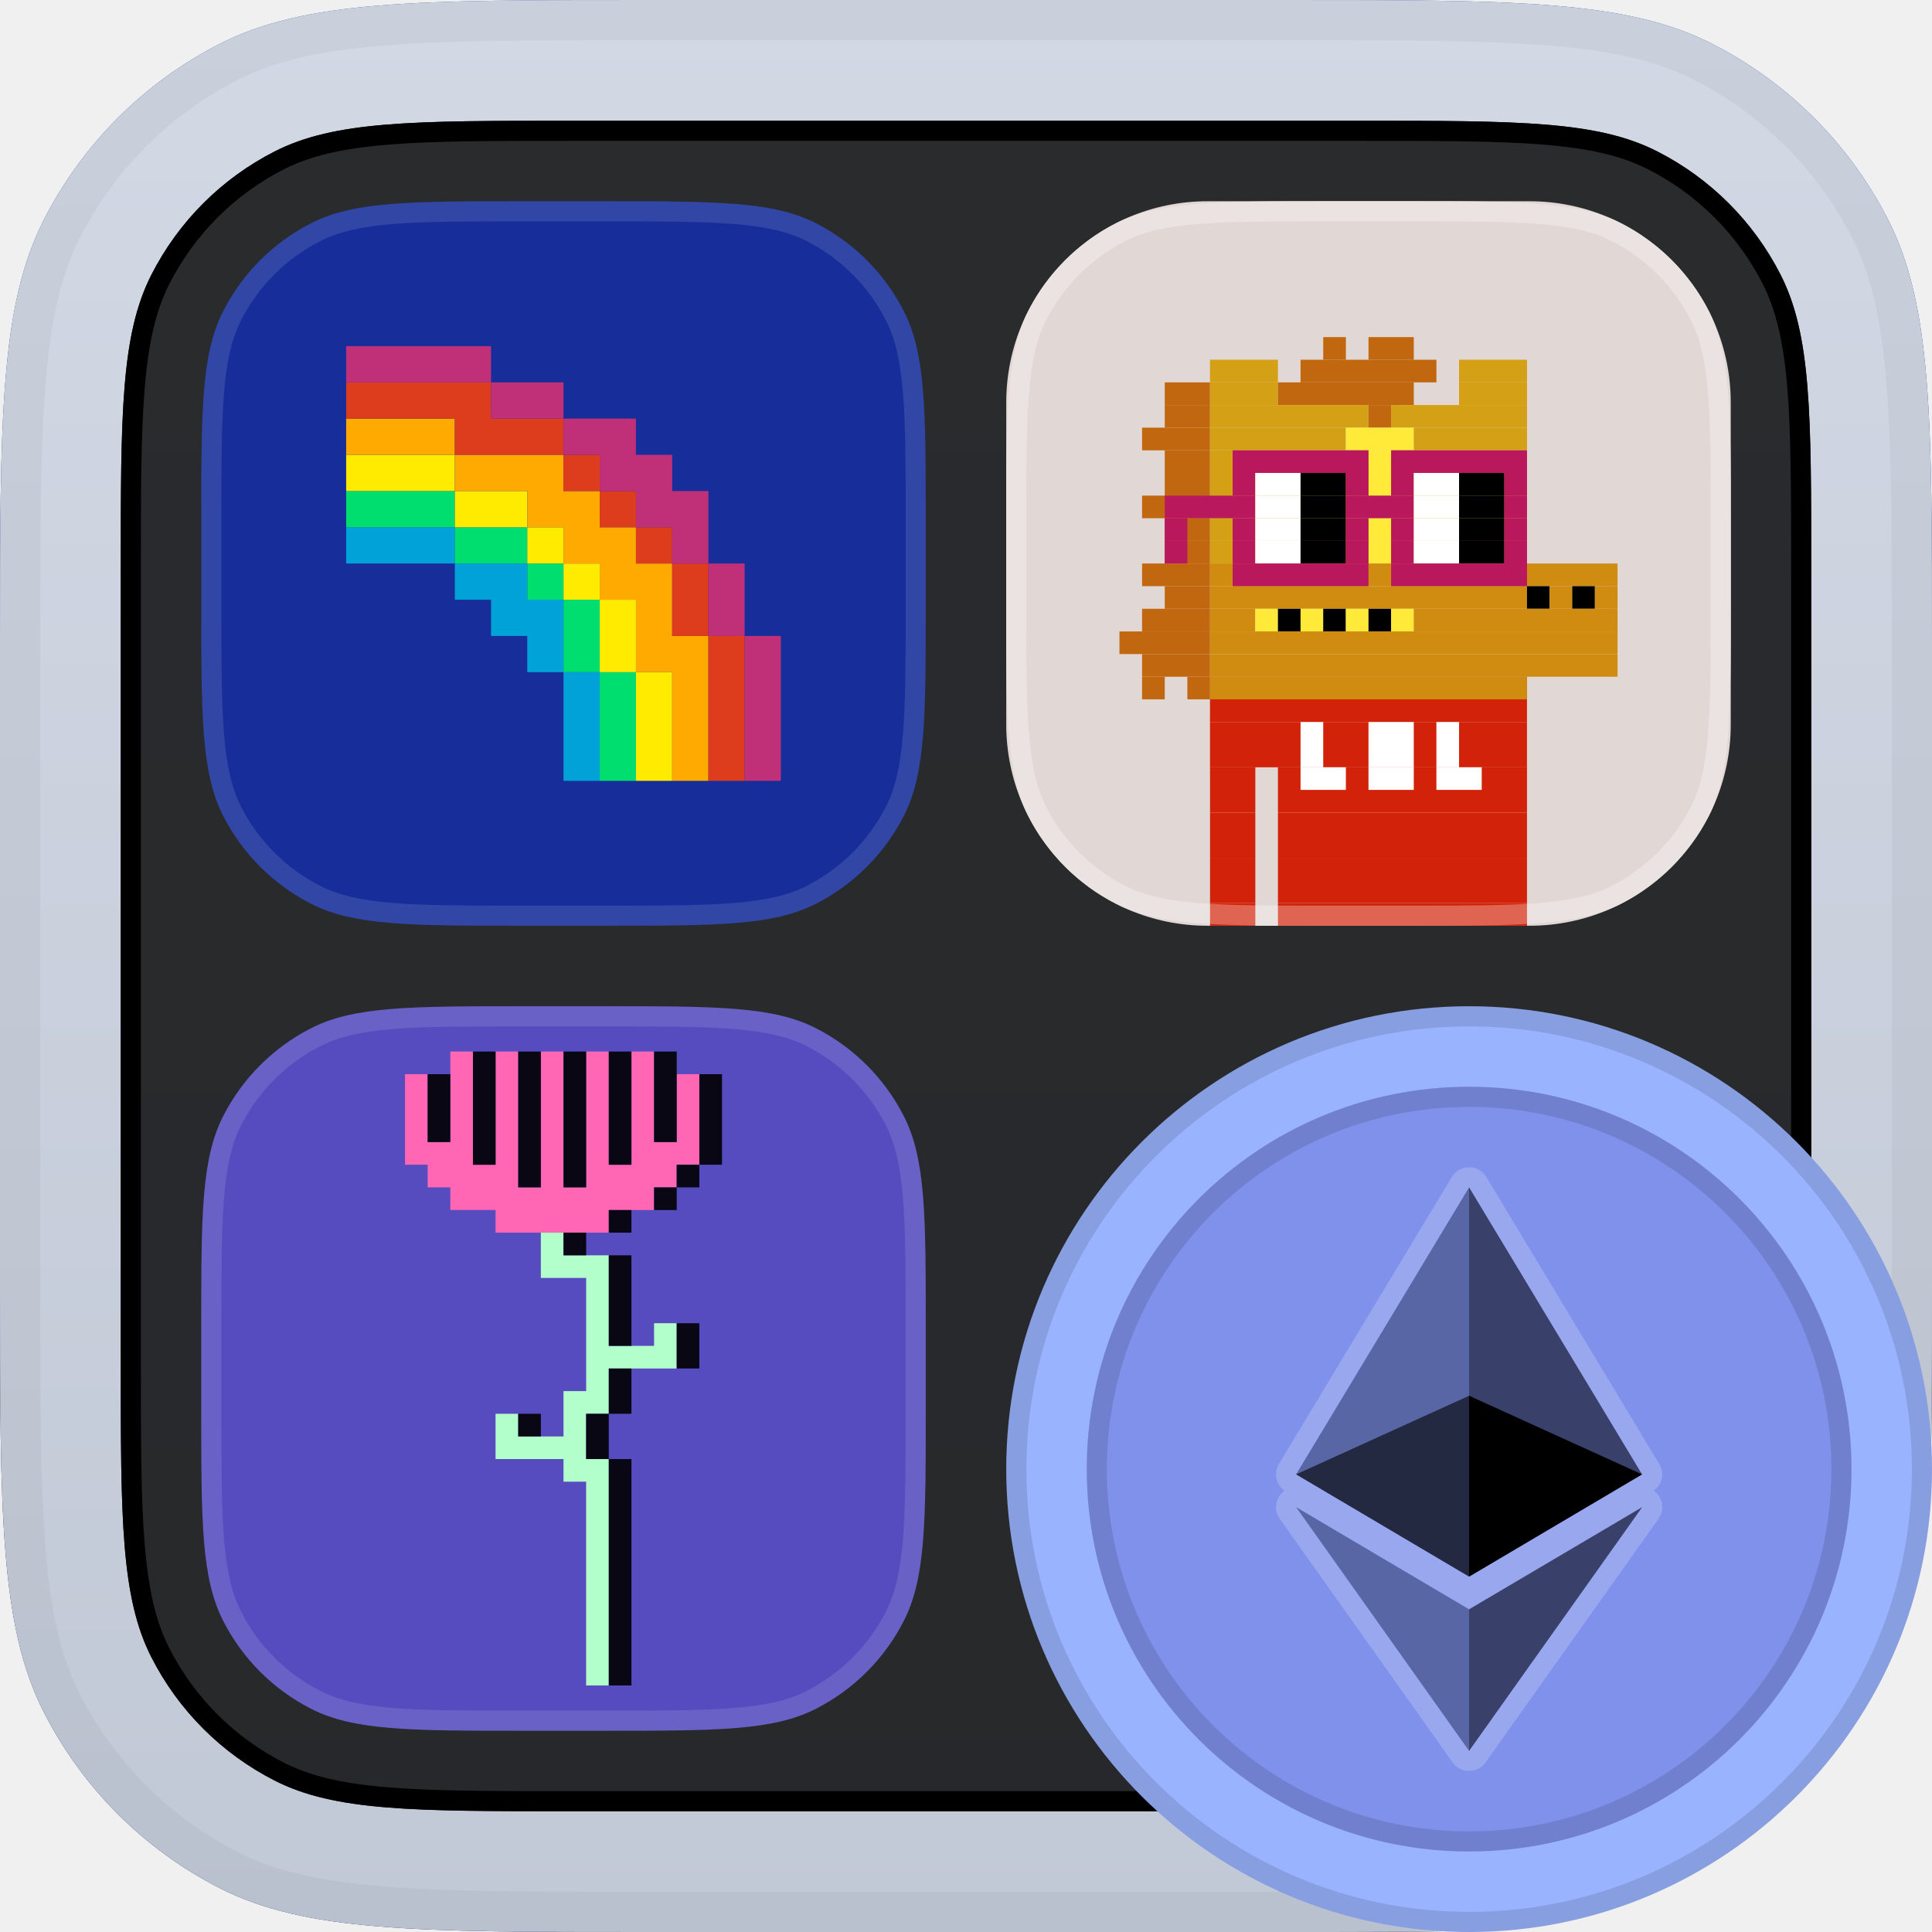
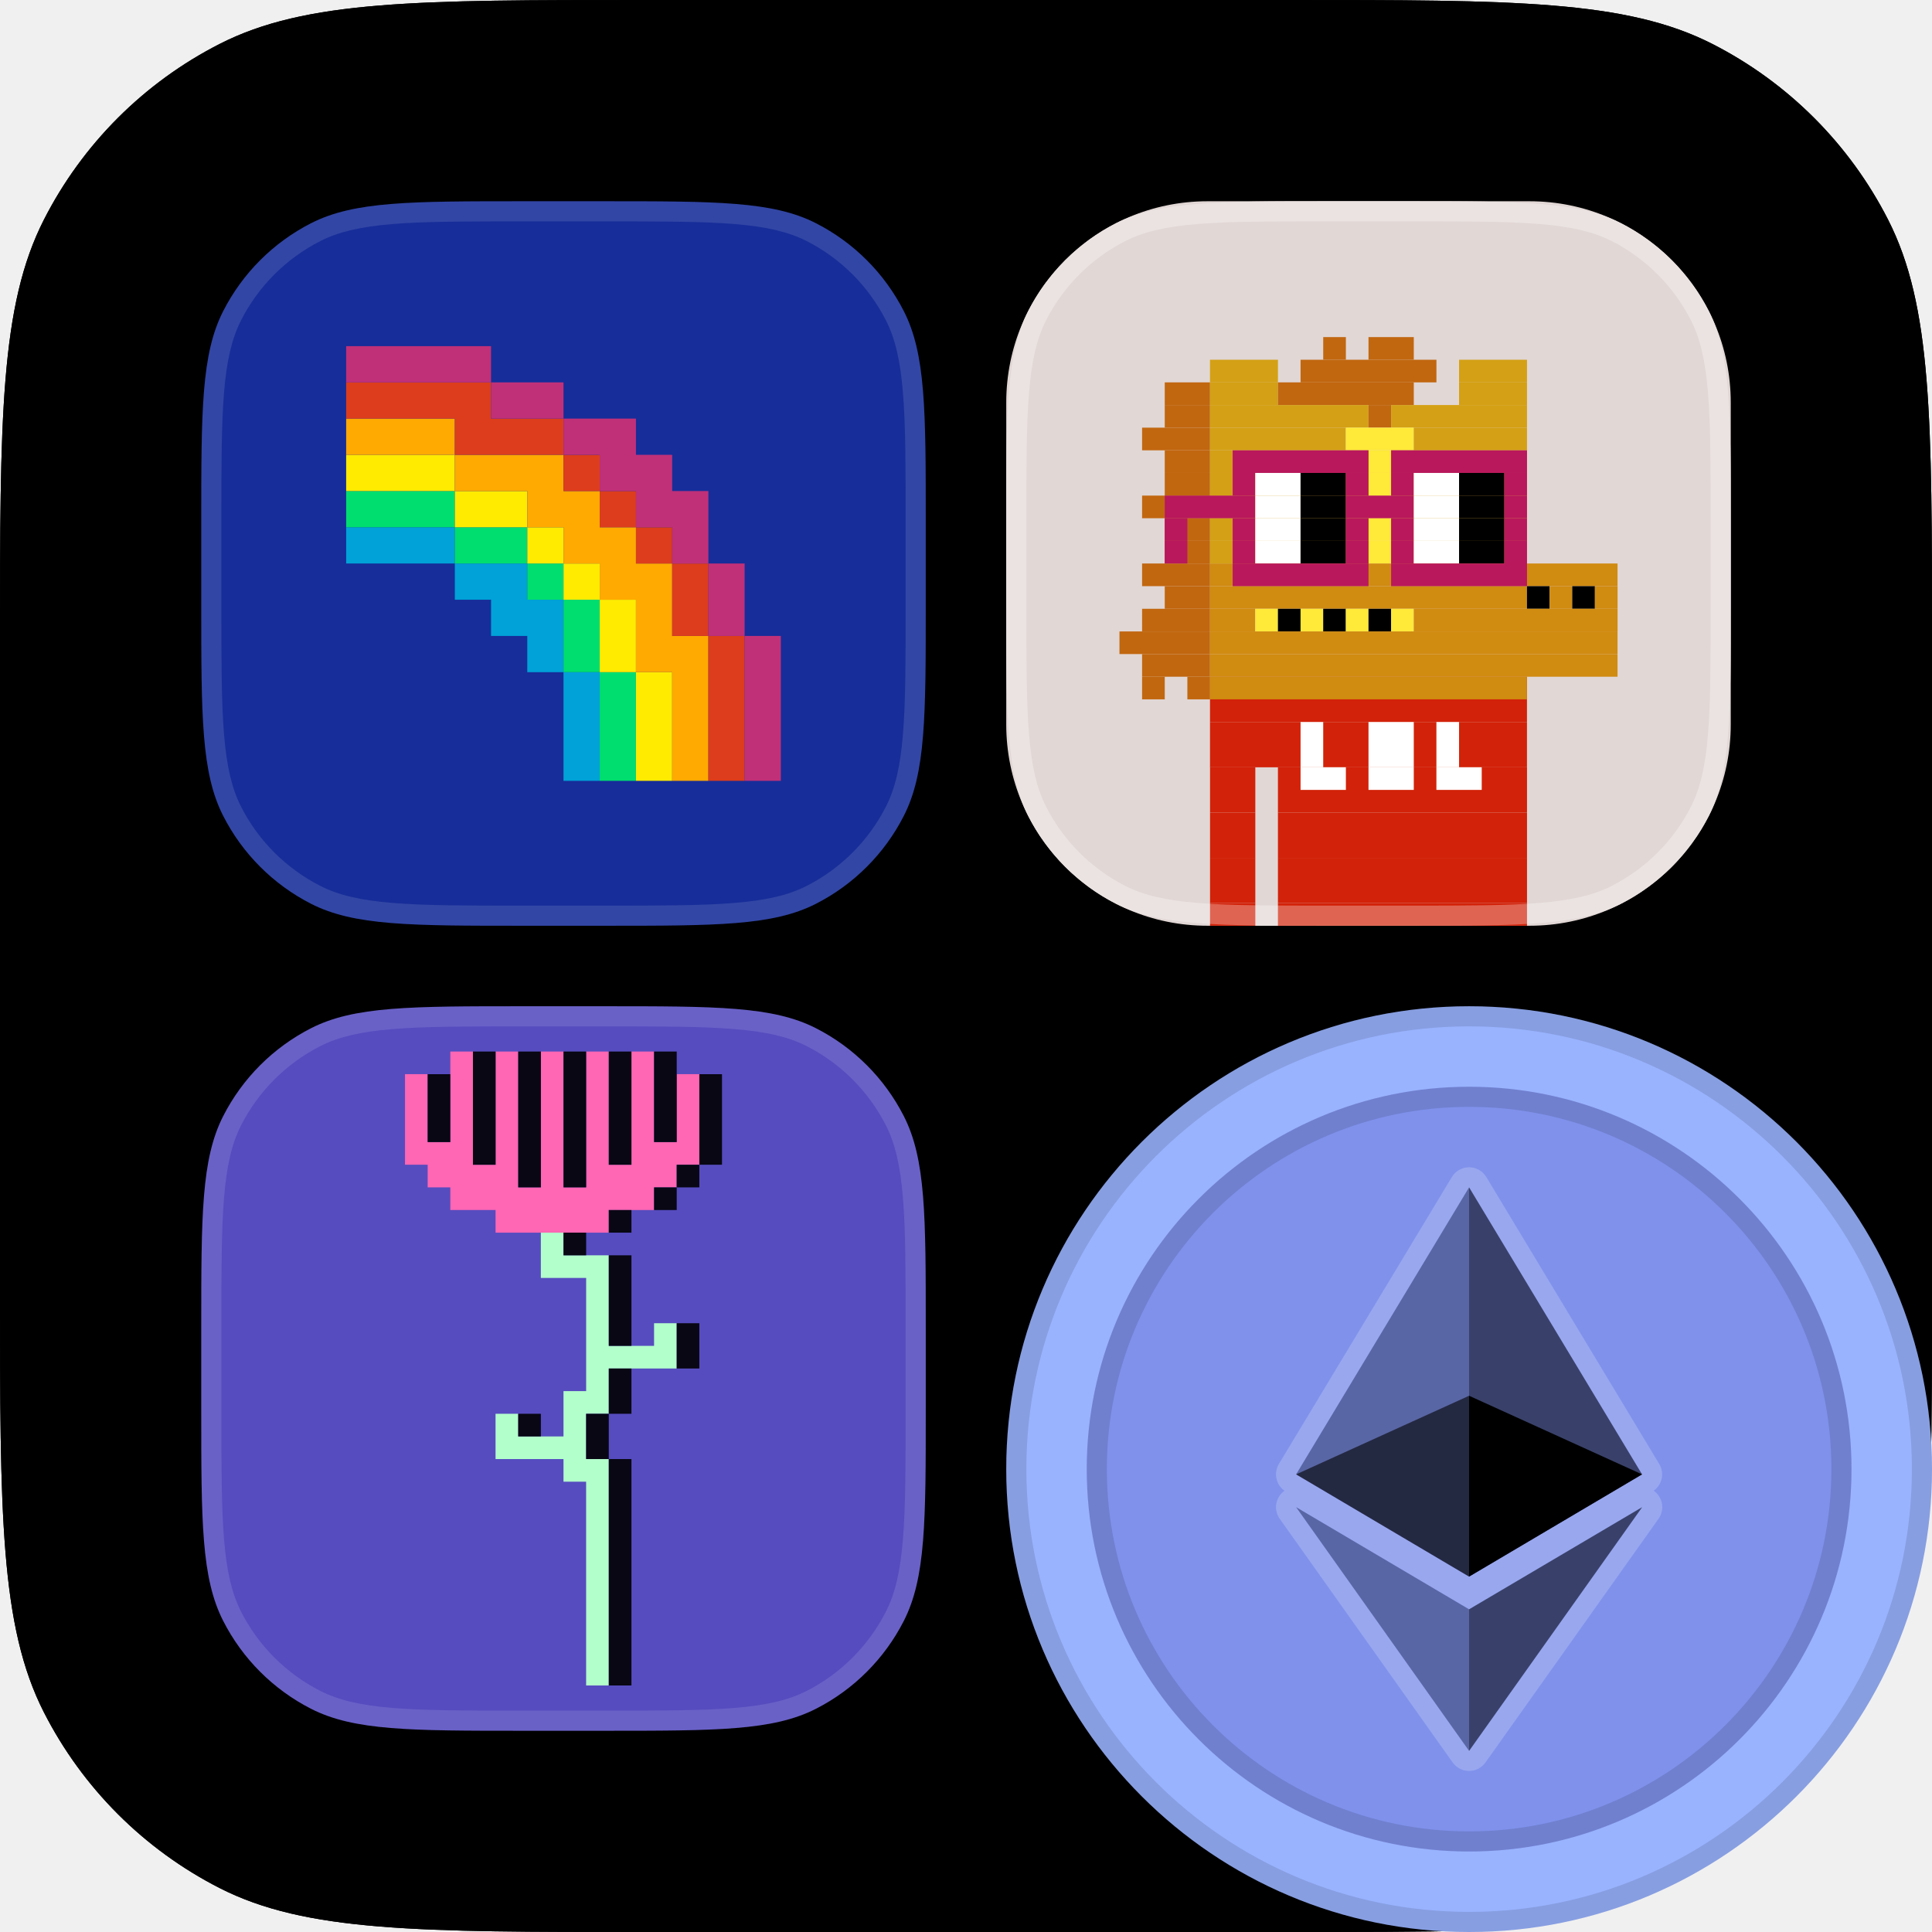
<svg xmlns="http://www.w3.org/2000/svg" fill="none" viewBox="0 0 48 48">
  <path fill="url(#a)" d="M1.09 5.46C0 7.6 0 10.4 0 16v16c0 5.6 0 8.4 1.09 10.54a10 10 0 0 0 4.37 4.37C7.6 48 10.4 48 16 48h16c1.752 0 3.23 0 4.5-.033 0-1.362 0-2.044.066-2.616a10 10 0 0 1 8.785-8.785c.572-.066 1.254-.066 2.616-.066C48 35.23 48 33.752 48 32V16c0-5.6 0-8.4-1.09-10.54a10 10 0 0 0-4.37-4.37C40.4 0 37.6 0 32 0H16C10.4 0 7.6 0 5.46 1.09a10 10 0 0 0-4.37 4.37Z" />
  <path fill="url(#b)" d="M1.09 5.46C0 7.6 0 10.4 0 16v16c0 5.6 0 8.4 1.09 10.54a10 10 0 0 0 4.37 4.37C7.6 48 10.4 48 16 48h16c1.752 0 3.23 0 4.5-.033 0-1.362 0-2.044.066-2.616a10 10 0 0 1 8.785-8.785c.572-.066 1.254-.066 2.616-.066C48 35.23 48 33.752 48 32V16c0-5.6 0-8.4-1.09-10.54a10 10 0 0 0-4.37-4.37C40.4 0 37.6 0 32 0H16C10.4 0 7.6 0 5.46 1.09a10 10 0 0 0-4.37 4.37Z" />
  <path fill="#000" fill-opacity=".04" fill-rule="evenodd" d="M35.5 35.5h11.486C47 34.475 47 33.32 47 32V16c0-2.817 0-4.87-.133-6.487-.131-1.605-.387-2.694-.848-3.599a9 9 0 0 0-3.933-3.933c-.905-.461-1.994-.717-3.6-.848C36.87 1 34.816 1 32 1H16c-2.817 0-4.87 0-6.487.133-1.605.131-2.694.387-3.599.848a9 9 0 0 0-3.933 3.933c-.461.905-.717 1.994-.848 3.6C1 11.13 1 13.183 1 16v16c0 2.817 0 4.87.133 6.486.131 1.606.387 2.695.848 3.6a9 9 0 0 0 3.933 3.933c.905.461 1.994.717 3.6.848C11.13 47 13.183 47 16 47h16c1.32 0 2.475 0 3.5-.014V35.5Zm1 12.467C35.23 48 33.752 48 32 48H16c-5.6 0-8.4 0-10.54-1.09a10 10 0 0 1-4.37-4.37C0 40.4 0 37.6 0 32V16c0-5.6 0-8.4 1.09-10.54a10 10 0 0 1 4.37-4.37C7.6 0 10.4 0 16 0h16c5.6 0 8.4 0 10.54 1.09a10 10 0 0 1 4.37 4.37C48 7.6 48 10.4 48 16v16c0 1.752 0 3.23-.033 4.5H36.5v11.467Z" clip-rule="evenodd" />
  <path fill="#000" fill-opacity=".8" d="M3 14.2c0-3.92 0-5.88.763-7.378a7 7 0 0 1 3.06-3.059C8.318 3 10.28 3 14.2 3h19.6c3.92 0 5.88 0 7.378.763a7 7 0 0 1 3.059 3.06C45 8.318 45 10.28 45 14.2v19.6c0 3.92 0 5.88-.763 7.378a7 7 0 0 1-3.06 3.059C39.682 45 37.72 45 33.8 45H14.2c-3.92 0-5.88 0-7.378-.763a7 7 0 0 1-3.059-3.06C3 39.682 3 37.72 3 33.8V14.2Z" />
  <path fill="#000" fill-rule="evenodd" d="M33.8 3.5H14.2c-1.968 0-3.415 0-4.557.094-1.136.093-1.927.275-2.594.614A6.5 6.5 0 0 0 4.21 7.05c-.34.667-.522 1.458-.615 2.594C3.5 10.785 3.5 12.232 3.5 14.2v19.6c0 1.968 0 3.415.094 4.557.093 1.136.275 1.928.614 2.594a6.5 6.5 0 0 0 2.841 2.84c.667.34 1.458.522 2.594.615 1.142.094 2.589.094 4.557.094h19.6c1.968 0 3.415 0 4.557-.094 1.136-.093 1.928-.275 2.594-.614a6.499 6.499 0 0 0 2.84-2.841c.34-.666.522-1.458.615-2.594.094-1.142.094-2.589.094-4.557V14.2c0-1.968 0-3.415-.094-4.557-.093-1.136-.275-1.927-.614-2.594a6.5 6.5 0 0 0-2.841-2.84c-.666-.34-1.458-.522-2.594-.615C37.215 3.5 35.768 3.5 33.8 3.5ZM3.763 6.822C3 8.32 3 10.28 3 14.2v19.6c0 3.92 0 5.88.763 7.378a7 7 0 0 0 3.06 3.059C8.318 45 10.28 45 14.2 45h19.6c3.92 0 5.88 0 7.378-.763a7 7 0 0 0 3.059-3.06C45 39.682 45 37.72 45 33.8V14.2c0-3.92 0-5.88-.763-7.378a7 7 0 0 0-3.06-3.059C39.682 3 37.72 3 33.8 3H14.2c-3.92 0-5.88 0-7.378.763a7 7 0 0 0-3.059 3.06Z" clip-rule="evenodd" />
  <path fill="#DFD7D5" d="M25 13c0-2.8 0-4.2.545-5.27a5 5 0 0 1 2.185-2.185C28.8 5 30.2 5 33 5h2c2.8 0 4.2 0 5.27.545a5 5 0 0 1 2.185 2.185C43 8.8 43 10.2 43 13v2c0 2.8 0 4.2-.545 5.27a5 5 0 0 1-2.185 2.185C39.2 23 37.8 23 35 23h-2c-2.8 0-4.2 0-5.27-.545a5 5 0 0 1-2.185-2.185C25 19.2 25 17.8 25 15v-2Z" />
  <path fill="#E1D7D5" d="M38 5h-8a5 5 0 0 0-5 5v8a5 5 0 0 0 5 5h8a5 5 0 0 0 5-5v-8a5 5 0 0 0-5-5Z" />
  <path fill="#D22209" d="M37.938 16.813h-7.876v.562h7.875v-.563Zm0 .562h-7.876v.563h7.875v-.563Z" />
  <path fill="#D22209" d="M37.938 17.938h-7.876v.562h7.875v-.563Zm0 .562h-7.876v.563h7.875V18.5Z" />
  <path fill="#D22209" d="M31.188 19.063h-1.125v.562h1.125v-.563Zm6.75 0H31.75v.562h6.188v-.563Zm-6.75.562h-1.125v.563h1.125v-.563Zm6.75 0H31.75v.563h6.188v-.563Z" />
  <path fill="#D22209" d="M31.188 20.188h-1.125v.562h1.125v-.563Zm6.75 0H31.75v.562h6.188v-.563Zm-6.75.562h-1.125v.563h1.125v-.563Zm6.75 0H31.75v.563h6.188v-.563Z" />
  <path fill="#D22209" d="M31.188 21.313h-1.125v.562h1.125v-.563Zm6.75 0H31.75v.562h6.188v-.563Zm-6.75.562h-1.125v.563h1.125v-.563Zm6.75 0H31.75v.563h6.188v-.563Z" />
  <path fill="#D22209" d="M31.188 22.438h-1.125V23h1.125v-.563Zm6.75 0H31.75V23h6.188v-.563Z" />
  <path fill="#fff" d="M32.875 17.938h-.563v.562h.563v-.563Zm2.25 0H34v.562h1.125v-.563Zm1.125 0h-.563v.562h.563v-.563Zm-3.375.562h-.563v.563h.563V18.5Zm2.25 0H34v.563h1.125V18.5Zm1.125 0h-.563v.563h.563V18.5Z" />
  <path fill="#fff" d="M33.438 19.063h-1.126v.562h1.126v-.563Zm1.687 0H34v.562h1.125v-.563Zm1.688 0h-1.126v.562h1.126v-.563Z" />
  <path fill="#C16710" d="M33.438 8.375h-.563v.563h.563v-.563Zm1.687 0H34v.563h1.125v-.563Z" />
  <path fill="#D4A015" d="M31.75 8.938h-1.688V9.5h1.688v-.563Z" />
  <path fill="#C16710" d="M35.688 8.938h-3.376V9.5h3.376v-.563Z" />
  <path fill="#D4A015" d="M37.938 8.938H36.25V9.5h1.688v-.563Z" />
  <path fill="#C16710" d="M30.063 9.5h-1.125v.563h1.125V9.5Z" />
  <path fill="#D4A015" d="M31.75 9.5h-1.688v.563h1.688V9.5Z" />
  <path fill="#C16710" d="M35.125 9.5H31.75v.563h3.375V9.5Z" />
  <path fill="#D4A015" d="M37.938 9.5H36.25v.563h1.688V9.5Z" />
  <path fill="#C16710" d="M30.063 10.063h-1.125v.562h1.125v-.563Z" />
  <path fill="#D4A015" d="M34 10.063h-3.938v.562H34v-.563Z" />
  <path fill="#C16710" d="M34.563 10.063H34v.562h.563v-.563Z" />
  <path fill="#D4A015" d="M37.938 10.063h-3.376v.562h3.376v-.563Z" />
  <path fill="#C16710" d="M30.063 10.625h-1.688v.563h1.688v-.563Z" />
  <path fill="#D4A015" d="M33.438 10.625h-3.376v.563h3.375v-.563Z" />
  <path fill="#FFE939" d="M35.125 10.625h-1.688v.563h1.688v-.563Z" />
  <path fill="#D4A015" d="M37.938 10.625h-2.813v.563h2.813v-.563Z" />
  <path fill="#C16710" d="M30.063 11.188h-1.125v.562h1.125v-.563Z" />
  <path fill="#D4A015" d="M34 11.188h-3.938v.562H34v-.563Z" />
  <path fill="#FFE939" d="M34.563 11.188H34v.562h.563v-.563Z" />
  <path fill="#D4A015" d="M37.938 11.188h-3.376v.562h3.376v-.563Z" />
  <path fill="#C16710" d="M30.063 11.75h-1.125v.563h1.125v-.563Z" />
  <path fill="#D4A015" d="M34 11.75h-3.938v.563H34v-.563Z" />
  <path fill="#FFE939" d="M34.563 11.75H34v.563h.563v-.563Z" />
  <path fill="#D4A015" d="M37.938 11.75h-3.376v.563h3.376v-.563Z" />
  <path fill="#C16710" d="M30.063 12.313h-1.688v.562h1.688v-.563Z" />
  <path fill="#D4A015" d="M34 12.313h-3.938v.562H34v-.563Z" />
  <path fill="#FFE939" d="M34.563 12.313H34v.562h.563v-.563Z" />
  <path fill="#D4A015" d="M37.938 12.313h-3.376v.562h3.376v-.563Z" />
  <path fill="#C16710" d="M30.063 12.875h-1.125v.563h1.125v-.563Z" />
  <path fill="#D4A015" d="M34 12.875h-3.938v.563H34v-.563Z" />
  <path fill="#FFE939" d="M34.563 12.875H34v.563h.563v-.563Z" />
  <path fill="#D4A015" d="M37.938 12.875h-3.376v.563h3.376v-.563Z" />
  <path fill="#C16710" d="M30.063 13.438h-1.125V14h1.125v-.563Z" />
  <path fill="#D4A015" d="M34 13.438h-3.938V14H34v-.563Z" />
  <path fill="#FFE939" d="M34.563 13.438H34V14h.563v-.563Z" />
  <path fill="#D4A015" d="M37.938 13.438h-3.376V14h3.376v-.563Z" />
  <path fill="#C16710" d="M30.063 14h-1.688v.563h1.688V14Z" />
  <path fill="#D08B11" d="M40.188 14H30.062v.563h10.125V14Z" />
  <path fill="#C16710" d="M30.063 14.563h-1.125v.562h1.125v-.563Z" />
  <path fill="#D08B11" d="M37.938 14.563h-7.876v.562h7.875v-.563Z" />
  <path fill="#000" d="M38.5 14.563h-.563v.562h.563v-.563Z" />
  <path fill="#D08B11" d="M39.063 14.563H38.5v.562h.563v-.563Z" />
  <path fill="#000" d="M39.625 14.563h-.563v.562h.563v-.563Z" />
  <path fill="#D08B11" d="M40.188 14.563h-.563v.562h.563v-.563Z" />
  <path fill="#C16710" d="M30.063 15.125h-1.688v.563h1.688v-.563Z" />
  <path fill="#D08B11" d="M31.188 15.125h-1.125v.563h1.125v-.563Z" />
  <path fill="#FFE939" d="M31.75 15.125h-.563v.563h.563v-.563Z" />
  <path fill="#000" d="M32.313 15.125h-.563v.563h.563v-.563Z" />
  <path fill="#FFE939" d="M32.875 15.125h-.563v.563h.563v-.563Z" />
  <path fill="#000" d="M33.438 15.125h-.563v.563h.563v-.563Z" />
  <path fill="#FFE939" d="M34 15.125h-.563v.563H34v-.563Z" />
  <path fill="#000" d="M34.563 15.125H34v.563h.563v-.563Z" />
  <path fill="#FFE939" d="M35.125 15.125h-.563v.563h.563v-.563Z" />
  <path fill="#D08B11" d="M40.188 15.125h-5.063v.563h5.063v-.563Z" />
  <path fill="#C16710" d="M30.063 15.688h-2.25v.562h2.25v-.563Z" />
  <path fill="#D08B11" d="M40.188 15.688H30.062v.562h10.125v-.563Z" />
  <path fill="#C16710" d="M30.063 16.25h-1.688v.563h1.688v-.563Z" />
  <path fill="#D08B11" d="M40.188 16.25H30.062v.563h10.125v-.563Z" />
  <path fill="#C16710" d="M28.938 16.813h-.563v.562h.563v-.563Zm1.125 0H29.5v.562h.563v-.563Z" />
  <path fill="#D08B11" d="M37.938 16.813h-7.876v.562h7.875v-.563Z" />
  <path fill="#B9185C" d="M34 11.188h-3.375v.562H34v-.563Zm3.938 0h-3.376v.562h3.376v-.563Zm-6.75.562h-.563v.563h.563v-.563Z" />
  <path fill="#fff" d="M32.313 11.75h-1.126v.563h1.125v-.563Z" />
  <path fill="#000" d="M33.438 11.75h-1.126v.563h1.126v-.563Z" />
  <path fill="#B9185C" d="M34 11.75h-.563v.563H34v-.563Zm1.125 0h-.563v.563h.563v-.563Z" />
  <path fill="#fff" d="M36.25 11.75h-1.125v.563h1.125v-.563Z" />
  <path fill="#000" d="M37.375 11.75H36.25v.563h1.125v-.563Z" />
  <path fill="#B9185C" d="M37.938 11.75h-.563v.563h.563v-.563Zm-6.75.563h-2.25v.562h2.25v-.563Z" />
  <path fill="#fff" d="M32.313 12.313h-1.126v.562h1.125v-.563Z" />
  <path fill="#000" d="M33.438 12.313h-1.126v.562h1.126v-.563Z" />
  <path fill="#B9185C" d="M35.125 12.313h-1.688v.562h1.688v-.563Z" />
  <path fill="#fff" d="M36.25 12.313h-1.125v.562h1.125v-.563Z" />
  <path fill="#000" d="M37.375 12.313H36.25v.562h1.125v-.563Z" />
  <path fill="#B9185C" d="M37.938 12.313h-.563v.562h.563v-.563Zm-8.438.562h-.563v.563h.563v-.563Zm1.688 0h-.563v.563h.563v-.563Z" />
  <path fill="#fff" d="M32.313 12.875h-1.126v.563h1.125v-.563Z" />
  <path fill="#000" d="M33.438 12.875h-1.126v.563h1.126v-.563Z" />
  <path fill="#B9185C" d="M34 12.875h-.563v.563H34v-.563Zm1.125 0h-.563v.563h.563v-.563Z" />
  <path fill="#fff" d="M36.25 12.875h-1.125v.563h1.125v-.563Z" />
  <path fill="#000" d="M37.375 12.875H36.25v.563h1.125v-.563Z" />
  <path fill="#B9185C" d="M37.938 12.875h-.563v.563h.563v-.563Zm-8.438.563h-.563V14h.563v-.563Zm1.688 0h-.563V14h.563v-.563Z" />
  <path fill="#fff" d="M32.313 13.438h-1.126V14h1.125v-.563Z" />
  <path fill="#000" d="M33.438 13.438h-1.126V14h1.126v-.563Z" />
  <path fill="#B9185C" d="M34 13.438h-.563V14H34v-.563Zm1.125 0h-.563V14h.563v-.563Z" />
  <path fill="#fff" d="M36.25 13.438h-1.125V14h1.125v-.563Z" />
  <path fill="#000" d="M37.375 13.438H36.25V14h1.125v-.563Z" />
  <path fill="#B9185C" d="M37.938 13.438h-.563V14h.563v-.563ZM34 14h-3.375v.563H34V14Zm3.938 0h-3.376v.563h3.376V14Z" />
  <path fill="#fff" fill-opacity=".3" fill-rule="evenodd" d="M35 5.5h-2c-1.408 0-2.435 0-3.243.066-.803.066-1.347.194-1.8.424a4.5 4.5 0 0 0-1.966 1.967c-.231.453-.359.997-.424 1.8-.067.808-.067 1.835-.067 3.243v2c0 1.408 0 2.435.067 3.243.065.803.193 1.347.424 1.8a4.5 4.5 0 0 0 1.966 1.966c.453.231.997.359 1.8.424.808.067 1.835.067 3.243.067h2c1.408 0 2.435 0 3.243-.067.803-.065 1.347-.193 1.8-.424a4.5 4.5 0 0 0 1.967-1.966c.23-.453.358-.997.424-1.8.066-.808.066-1.835.066-3.243v-2c0-1.408 0-2.435-.066-3.243-.066-.803-.194-1.347-.424-1.8a4.5 4.5 0 0 0-1.967-1.967c-.453-.23-.997-.358-1.8-.424C37.435 5.5 36.408 5.5 35 5.5Zm-9.455 2.23C25 8.8 25 10.2 25 13v2c0 2.8 0 4.2.545 5.27a5 5 0 0 0 2.185 2.185C28.8 23 30.2 23 33 23h2c2.8 0 4.2 0 5.27-.545a5 5 0 0 0 2.185-2.185C43 19.2 43 17.8 43 15v-2c0-2.8 0-4.2-.545-5.27a5 5 0 0 0-2.185-2.185C39.2 5 37.8 5 35 5h-2c-2.8 0-4.2 0-5.27.545a5 5 0 0 0-2.185 2.185Z" clip-rule="evenodd" />
  <path fill="#564CBF" d="M5 33c0-2.8 0-4.2.545-5.27a5 5 0 0 1 2.185-2.185C8.8 25 10.2 25 13 25h2c2.8 0 4.2 0 5.27.545a5 5 0 0 1 2.185 2.185C23 28.8 23 30.2 23 33v2c0 2.8 0 4.2-.545 5.27a5 5 0 0 1-2.185 2.185C19.2 43 17.8 43 15 43h-2c-2.8 0-4.2 0-5.27-.545a5 5 0 0 1-2.185-2.185C5 39.2 5 37.8 5 35v-2Z" />
  <path fill="#FF66B3" d="M11.188 26.125h.562v2.813h.563v-2.813h.562V29.5h.563v-3.375H14V29.5h.563v-3.375h.562v2.813h.563v-2.813h.562v2.25h.563v-1.688h.562v2.25h-.563v.563h-.562v.563h-1.125v.562h-2.813v-.563h-1.124V29.5h-.563v-.563h-.563v-2.25h.563v1.688h.563v-2.25Z" />
  <path fill="#B3FFCC" d="M13.438 30.625H14v.563h1.125v2.25h1.125v-.563h.563V34h-1.688v1.125h-.563v1.125h.563v5.625h-.563v-5.063H14v-.562h-1.688v-1.125h.563v.563H14v-1.126h.563V31.75h-1.126v-1.125Z" />
  <path fill="#000" fill-opacity=".9" d="M16.25 26.125h.563v2.25h-.563v-2.25Zm-5.625.563h.563v1.687h-.563v-1.688Z" />
  <path fill="#000" fill-opacity=".9" d="M17.938 26.688h-.563v2.25h-.563v.562h-.562v.563h.563V29.5h.562v-.563h.563v-2.25Zm-6.188-.563h.563v2.813h-.563v-2.813Zm3.938 0h-.563v2.813h.563v-2.813Zm-2.813 0h.563V29.5h-.563v-3.375Zm1.688 0H14V29.5h.563v-3.375Zm.562 3.938h.563v.562h-.563v-.563Zm-.562.562H14v.563h.563v-.563Zm.562.563h.563v2.25h-.563v-2.25Zm2.25 1.687h-.563V34h.563v-1.125ZM15.125 34h.563v1.125h-.563V34Zm0 2.25v-1.125h-.563v1.125h.563Zm0 0v5.625h.563V36.25h-.563Zm-2.25-1.125h.563v.563h-.563v-.563Z" />
  <path fill="#fff" fill-opacity=".12" fill-rule="evenodd" d="M15 25.5h-2c-1.408 0-2.435 0-3.243.067-.803.065-1.347.193-1.8.424a4.5 4.5 0 0 0-1.967 1.966c-.23.453-.358.997-.424 1.8C5.5 30.565 5.5 31.592 5.5 33v2c0 1.408 0 2.435.066 3.243.066.803.194 1.347.424 1.8a4.5 4.5 0 0 0 1.967 1.967c.453.23.997.358 1.8.424.808.066 1.835.066 3.243.066h2c1.408 0 2.435 0 3.243-.066.803-.066 1.347-.194 1.8-.424a4.5 4.5 0 0 0 1.966-1.967c.231-.453.359-.997.424-1.8.067-.808.067-1.835.067-3.243v-2c0-1.408 0-2.435-.067-3.243-.065-.803-.193-1.347-.424-1.8a4.5 4.5 0 0 0-1.966-1.966c-.453-.231-.997-.359-1.8-.424-.808-.067-1.835-.067-3.243-.067Zm-9.455 2.23C5 28.8 5 30.2 5 33v2c0 2.8 0 4.2.545 5.27a5 5 0 0 0 2.185 2.185C8.8 43 10.2 43 13 43h2c2.8 0 4.2 0 5.27-.545a5 5 0 0 0 2.185-2.185C23 39.2 23 37.8 23 35v-2c0-2.8 0-4.2-.545-5.27a5 5 0 0 0-2.185-2.185C19.2 25 17.8 25 15 25h-2c-2.8 0-4.2 0-5.27.545a5 5 0 0 0-2.185 2.185Z" clip-rule="evenodd" />
  <path fill="#172D99" d="M5 13c0-2.8 0-4.2.545-5.27A5 5 0 0 1 7.73 5.545C8.8 5 10.2 5 13 5h2c2.8 0 4.2 0 5.27.545a5 5 0 0 1 2.185 2.185C23 8.8 23 10.2 23 13v2c0 2.8 0 4.2-.545 5.27a5 5 0 0 1-2.185 2.185C19.2 23 17.8 23 15 23h-2c-2.8 0-4.2 0-5.27-.545a5 5 0 0 1-2.185-2.185C5 19.2 5 17.8 5 15v-2Z" />
  <path fill="#00A2D8" fill-rule="evenodd" d="M11.3 13.1H8.6v.9h2.7v-.9Zm0 .9h1.8v.9h.9v1.8h-.9v-.9h-.9v-.9h-.9V14Zm2.7 2.7h.9v2.7H14v-2.7Z" clip-rule="evenodd" />
  <path fill="#00DE6F" fill-rule="evenodd" d="M11.3 12.2H8.6v.9h2.7v-.9Zm0 .9h1.8v.9h-1.8v-.9Zm2.7 1.8h-.9V14h.9v.9Zm.9 1.8H14v-1.8h.9v1.8Zm0 0h.9v2.7h-.9v-2.7Z" clip-rule="evenodd" />
  <path fill="#FFEB00" fill-rule="evenodd" d="M11.3 11.3H8.6v.9h2.7v-.9Zm0 .9h1.8v.9h-1.8v-.9ZM14 14h-.9v-.9h.9v.9Zm.9.9H14V14h.9v.9Zm.9 1.8h-.9v-1.8h.9v1.8Zm0 0h.9v2.7h-.9v-2.7Z" clip-rule="evenodd" />
  <path fill="#FA0" fill-rule="evenodd" d="M11.3 10.4H8.6v.9h2.7v-.9Zm0 .9H14v.9h.9v.9h.9v.9h.9v1.8h.9v3.6h-.9v-2.7h-.9v-1.8h-.9V14H14v-.9h-.9v-.9h-1.8v-.9Z" clip-rule="evenodd" />
  <path fill="#DD3D1C" fill-rule="evenodd" d="M12.2 9.5H8.6v.9h2.7v.9H14v.9h.9v.9h.9v.9h.9v1.8h.9v3.6h.9v-3.6h-.9V14h-.9v-.9h-.9v-.9h-.9v-.9H14v-.9h-1.8v-.9Z" clip-rule="evenodd" />
  <path fill="#C03078" fill-rule="evenodd" d="M12.2 8.6H8.6v.9h3.6v-.9Zm0 .9H14v.9h-1.8v-.9Zm5.4 4.5h-.9v-.9h-.9v-.9h-.9v-.9H14v-.9h1.8v.9h.9v.9h.9V14Zm.9 1.8h-.9V14h.9v1.8Zm0 0h.9v3.6h-.9v-3.6Z" clip-rule="evenodd" />
  <path fill="#fff" fill-opacity=".12" fill-rule="evenodd" d="M15 5.5h-2c-1.408 0-2.435 0-3.243.066-.803.066-1.347.194-1.8.424A4.5 4.5 0 0 0 5.99 7.957c-.23.453-.358.997-.424 1.8C5.5 10.565 5.5 11.592 5.5 13v2c0 1.408 0 2.435.066 3.243.066.803.194 1.347.424 1.8a4.5 4.5 0 0 0 1.967 1.966c.453.231.997.359 1.8.424.808.067 1.835.067 3.243.067h2c1.408 0 2.435 0 3.243-.067.803-.065 1.347-.193 1.8-.424a4.5 4.5 0 0 0 1.966-1.966c.231-.453.359-.997.424-1.8.067-.808.067-1.835.067-3.243v-2c0-1.408 0-2.435-.067-3.243-.065-.803-.193-1.347-.424-1.8a4.5 4.5 0 0 0-1.966-1.967c-.453-.23-.997-.358-1.8-.424C17.435 5.5 16.408 5.5 15 5.5ZM5.545 7.73C5 8.8 5 10.2 5 13v2c0 2.8 0 4.2.545 5.27a5 5 0 0 0 2.185 2.185C8.8 23 10.2 23 13 23h2c2.8 0 4.2 0 5.27-.545a5 5 0 0 0 2.185-2.185C23 19.2 23 17.8 23 15v-2c0-2.8 0-4.2-.545-5.27a5 5 0 0 0-2.185-2.185C19.2 5 17.8 5 15 5h-2c-2.8 0-4.2 0-5.27.545A5 5 0 0 0 5.545 7.73Z" clip-rule="evenodd" />
  <path fill="#99B3FF" d="M48 36.5C48 42.851 42.851 48 36.5 48S25 42.851 25 36.5 30.149 25 36.5 25 48 30.149 48 36.5Z" />
  <path fill="#000" fill-opacity=".12" fill-rule="evenodd" d="M36.5 47.5c6.075 0 11-4.925 11-11s-4.925-11-11-11-11 4.925-11 11 4.925 11 11 11Zm0 .5C42.851 48 48 42.851 48 36.5S42.851 25 36.5 25 25 30.149 25 36.5 30.149 48 36.5 48Z" clip-rule="evenodd" />
  <path fill="#7F91EB" d="M46 36.5a9.5 9.5 0 1 1-19 0 9.5 9.5 0 0 1 19 0Z" />
  <path fill="#000" fill-opacity=".12" fill-rule="evenodd" d="M36.5 45.5a9 9 0 1 0 0-18 9 9 0 0 0 0 18Zm0 .5a9.5 9.5 0 1 0 0-19 9.5 9.5 0 0 0 0 19Z" clip-rule="evenodd" />
  <path fill="#fff" fill-opacity=".2" fill-rule="evenodd" d="M31.912 37.037a.5.5 0 0 1-.139-.665l4.298-7.13a.5.5 0 0 1 .856 0l4.297 7.13a.5.5 0 0 1-.137.664.5.5 0 0 1 .119.698l-4.3 6.055a.5.5 0 0 1-.815 0l-4.297-6.055a.5.5 0 0 1 .118-.697Zm.29.408 4.297 2.538 4.3-2.538-4.3 6.055-4.297-6.055Zm0-.815 4.297-7.13 4.297 7.13-4.297 2.54-4.297-2.54Z" clip-rule="evenodd" />
  <path fill="#000" fill-opacity=".55" d="M36.499 29.5v9.67l4.297-2.54-4.297-7.13Z" />
  <path fill="#000" fill-opacity=".3" d="m36.499 29.5-4.297 7.13 4.297 2.54V29.5Z" />
  <path fill="#000" fill-opacity=".55" d="M36.499 39.983V43.5l4.3-6.055-4.3 2.538Z" />
  <path fill="#000" fill-opacity=".3" d="M36.499 43.5v-3.517l-4.297-2.538 4.297 6.055Z" />
  <path fill="#000" d="m36.499 39.17 4.297-2.54-4.297-1.953v4.493Z" />
  <path fill="#000" fill-opacity=".6" d="m32.202 36.63 4.297 2.54v-4.493l-4.297 1.953Z" />
  <defs>
    <linearGradient id="a" x1="24" x2="24" y1="0" y2="48" gradientUnits="userSpaceOnUse">
-       <stop stop-color="#174299" />
-       <stop offset="1" stop-color="#001E59" />
+       <stop stopColor="#174299" />
+       <stop offset="1" stopColor="#001E59" />
    </linearGradient>
    <linearGradient id="b" x1="24" x2="24" y1="0" y2="48" gradientUnits="userSpaceOnUse">
-       <stop stop-color="#D2D8E4" />
-       <stop offset="1" stop-color="#C2C9D6" />
+       <stop stopColor="#D2D8E4" />
+       <stop offset="1" stopColor="#C2C9D6" />
    </linearGradient>
  </defs>
</svg>
